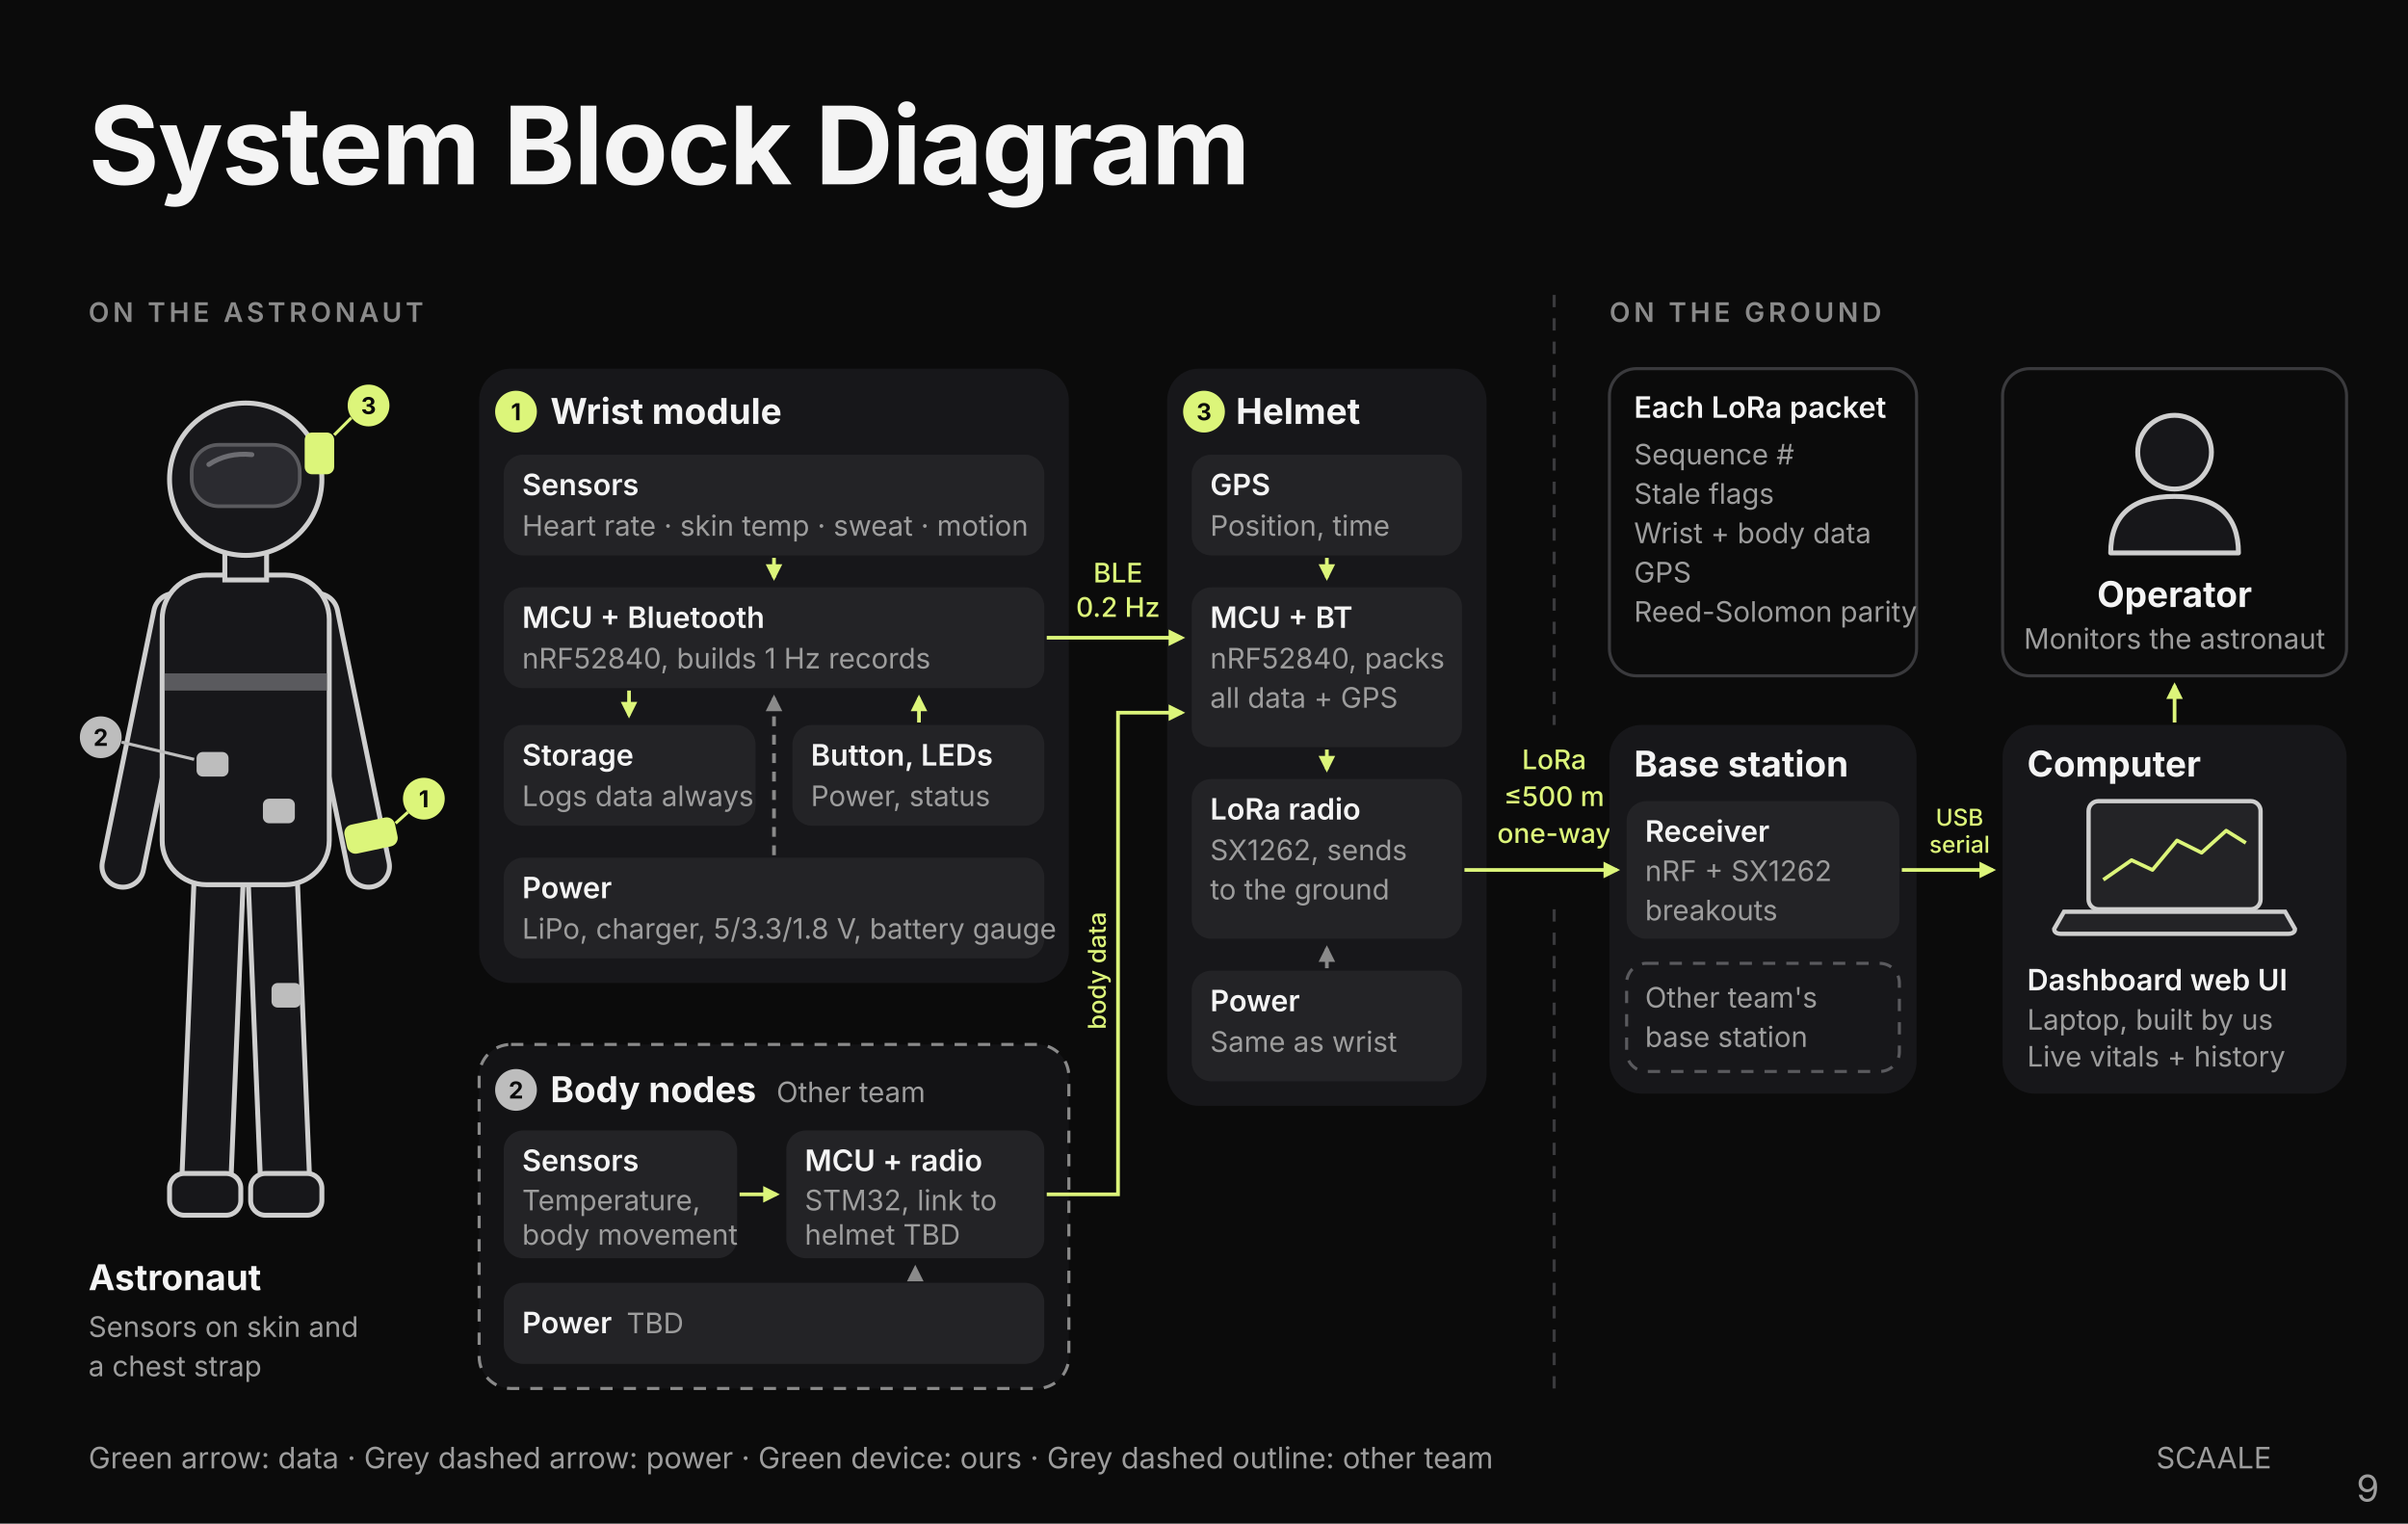
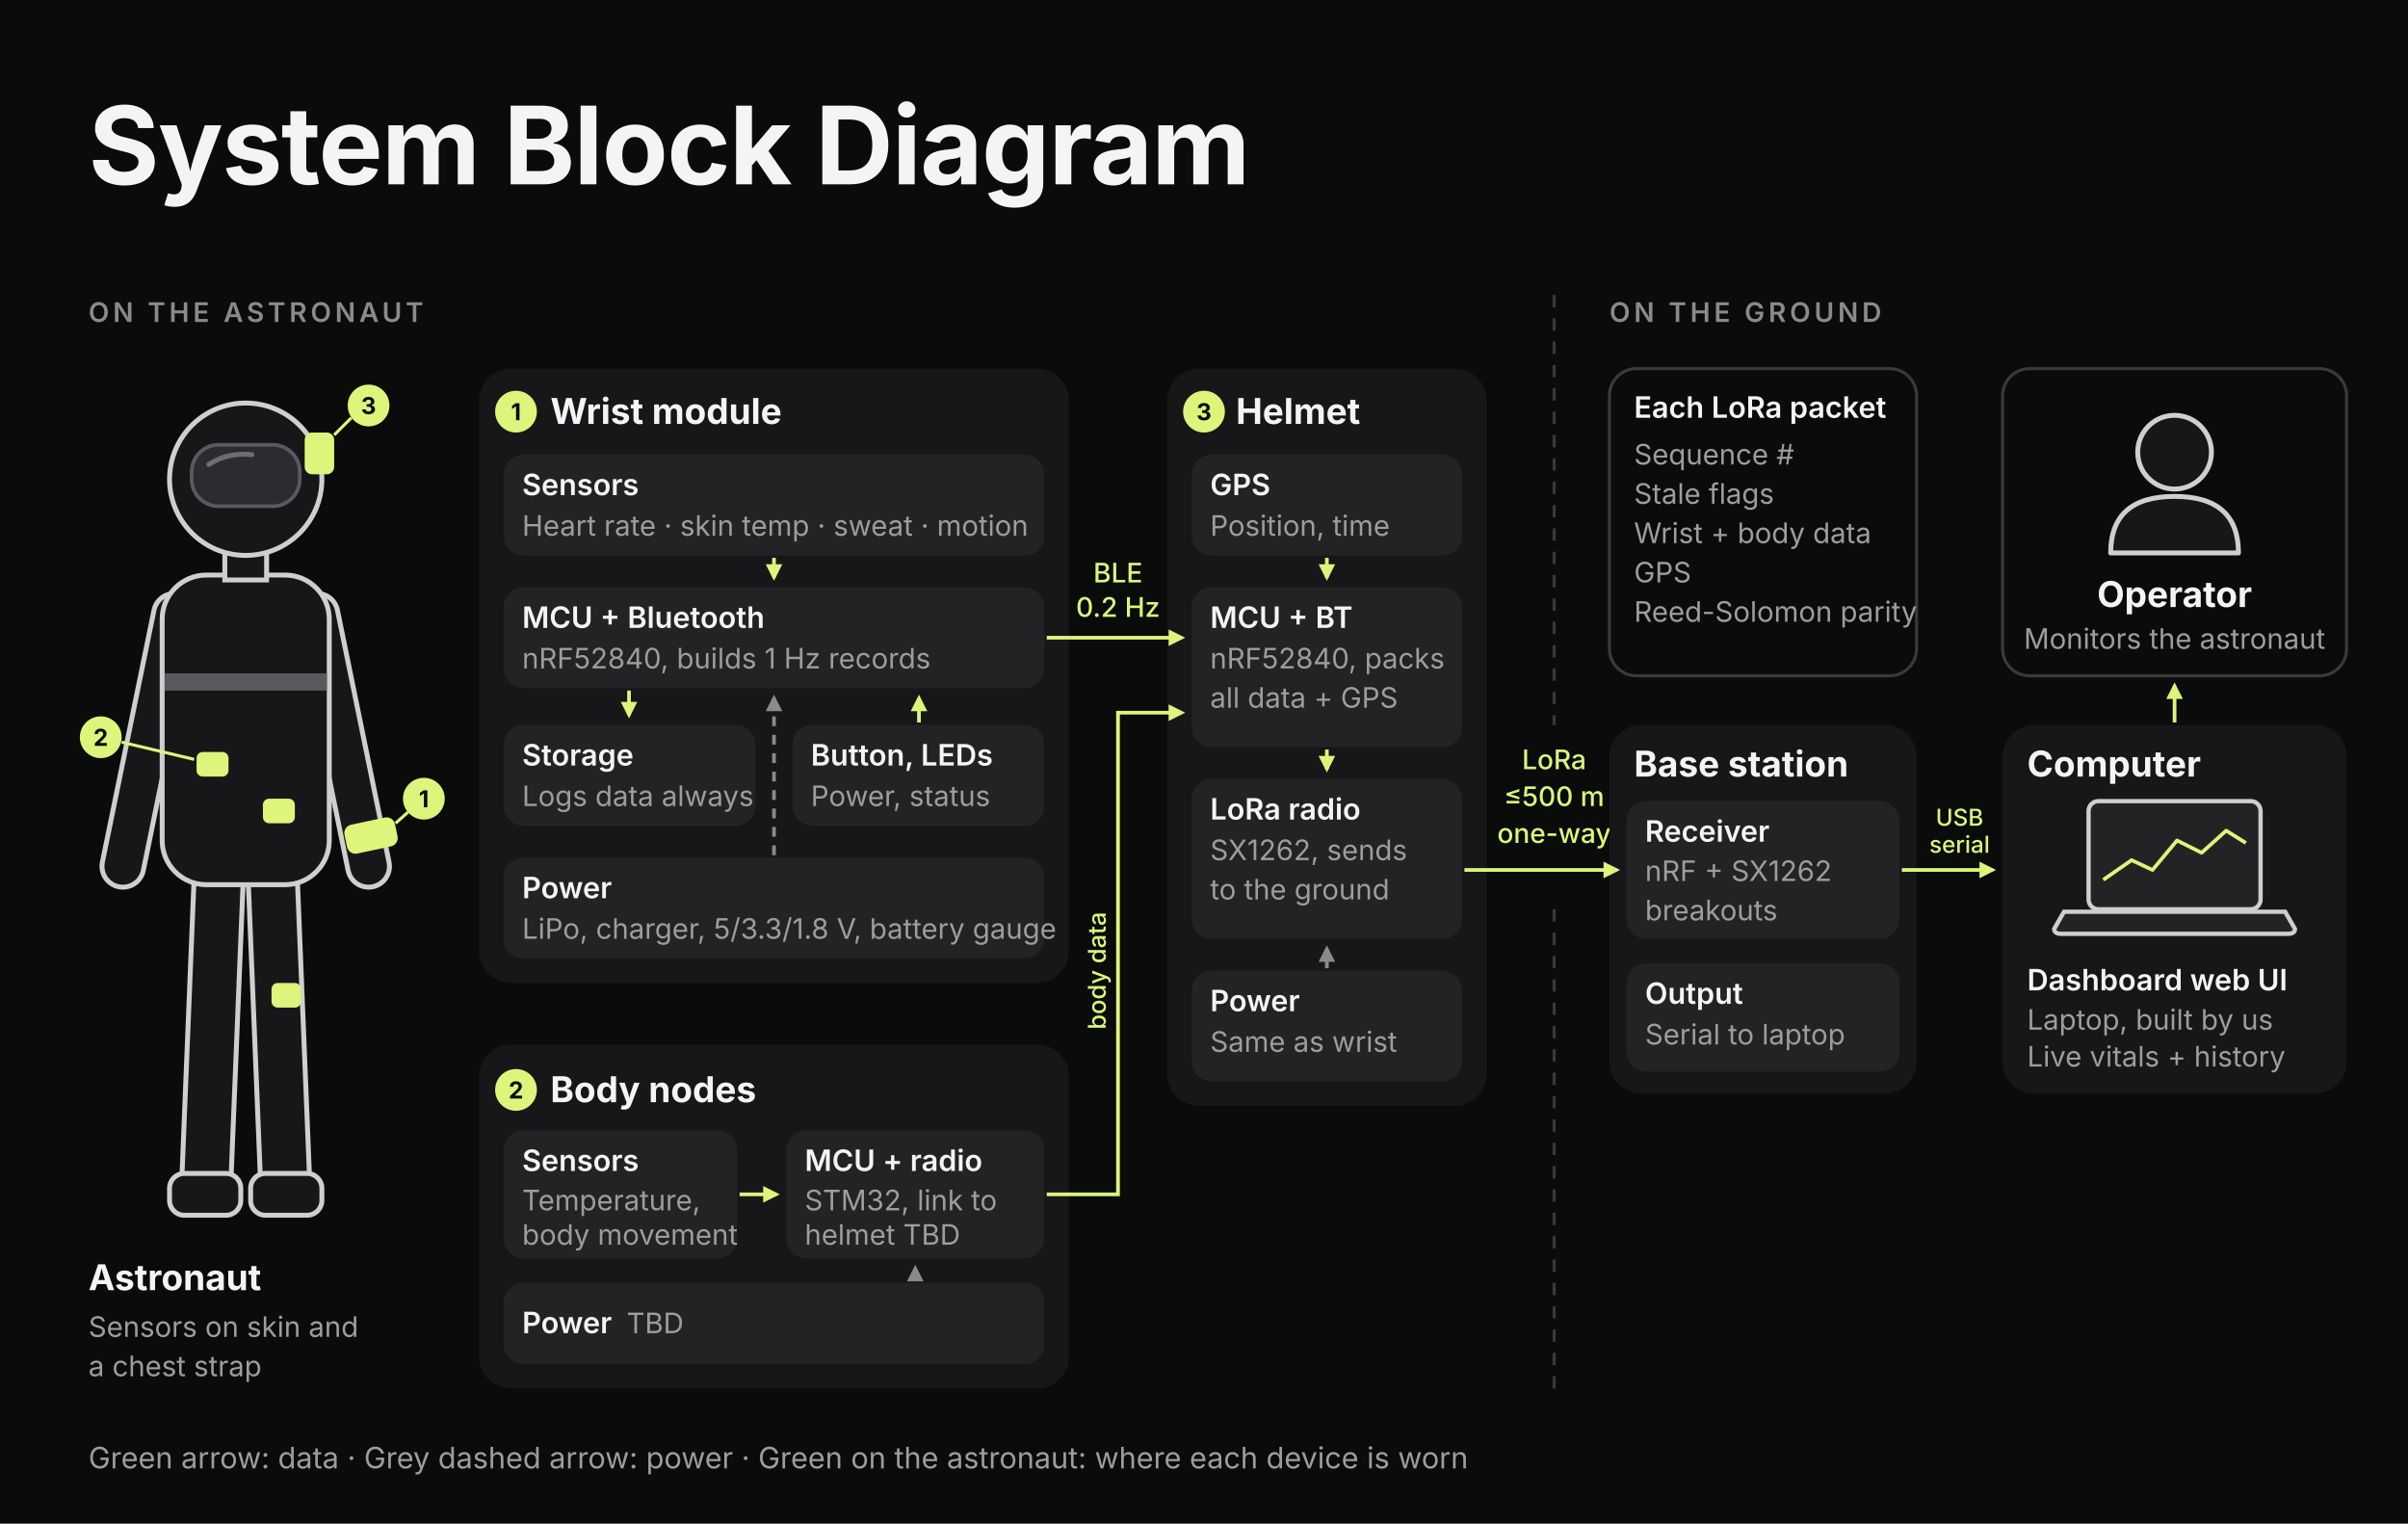
<svg xmlns="http://www.w3.org/2000/svg" viewBox="0 0 1960 1240" width="1960" height="1240" font-family="Satoshi, 'General Sans', 'Avenir Next', Inter, 'Helvetica Neue', Arial, sans-serif">
  <defs>
    <style>
      .title  { fill: #f4f4f4; font-size: 88px; font-weight: 700; letter-spacing: -1px; }
      .zone   { fill: #8a8a8a; font-size: 22px; font-weight: 600; letter-spacing: 3px; }
      .h2     { fill: #f4f4f4; font-size: 29px; font-weight: 700; }
      .h3     { fill: #f4f4f4; font-size: 24px; font-weight: 600; }
      .body   { fill: #9d9d9d; font-size: 23px; font-weight: 400; }
      .label  { fill: #dcf57a; font-size: 22px; font-weight: 500; }
      .foot   { fill: #9d9d9d; font-size: 24px; }
      .badge  { font-size: 19px; font-weight: 700; fill: #0b0b0b; }
      .panel  { fill: #17171a; }
      .card   { fill: #232326; }
      .data   { stroke: #dcf57a; stroke-width: 3; fill: none; }
      .power  { stroke: #8a8a8a; stroke-width: 3; fill: none; stroke-dasharray: 8 7; }
-       .theirs { stroke: #8a8a8a; stroke-width: 2.5; fill: #131315; stroke-dasharray: 10 9; }
      .line   { stroke: #cfcfcf; stroke-linecap: round; fill: none; }
      .limb   { stroke: #17171a; stroke-linecap: round; fill: none; }
    </style>
    <marker id="ah" viewBox="0 0 10 10" refX="8" refY="5" markerWidth="4.5" markerHeight="4.5" orient="auto-start-reverse">
      <path d="M0,0 L10,5 L0,10 z" fill="#dcf57a" />
    </marker>
    <marker id="ahg" viewBox="0 0 10 10" refX="8" refY="5" markerWidth="4.5" markerHeight="4.5" orient="auto-start-reverse">
      <path d="M0,0 L10,5 L0,10 z" fill="#8a8a8a" />
    </marker>
  </defs>
  <rect width="1960" height="1240" fill="#0b0b0b" />
  <text class="title" x="72" y="150">System Block Diagram</text>
  <text class="zone" x="72" y="262">ON THE ASTRONAUT</text>
  <text class="zone" x="1310" y="262">ON THE GROUND</text>
  <path d="M1265,240 L1265,590 M1265,740 L1265,1130" stroke="#3a3a3d" stroke-width="2.5" stroke-dasharray="10 9" />
  <g>
    <path class="line" d="M178,715 L168,960 M222,715 L232,960" stroke-width="44" />
    <path class="limb" d="M178,715 L168,960 M222,715 L232,960" stroke-width="36" />
    <rect x="138" y="955" width="58" height="34" rx="12" fill="#17171a" stroke="#cfcfcf" stroke-width="4" />
    <rect x="204" y="955" width="58" height="34" rx="12" fill="#17171a" stroke="#cfcfcf" stroke-width="4" />
    <path class="line" d="M142,500 L100,705 M258,500 L300,705" stroke-width="38" />
    <path class="limb" d="M142,500 L100,705 M258,500 L300,705" stroke-width="30" />
    <rect x="132" y="468" width="136" height="252" rx="36" fill="#17171a" stroke="#cfcfcf" stroke-width="4" />
    <rect x="134" y="548" width="132" height="14" fill="#5a5a5e" />
    <rect x="183" y="448" width="34" height="24" fill="#17171a" stroke="#cfcfcf" stroke-width="4" />
    <circle cx="200" cy="390" r="62" fill="#17171a" stroke="#cfcfcf" stroke-width="4" />
    <rect x="156" y="362" width="88" height="50" rx="22" fill="#2b2b30" stroke="#5a5a5e" stroke-width="3" />
    <path d="M170,378 Q185,368 205,370" stroke="#6d6d72" stroke-width="4" fill="none" stroke-linecap="round" />
    <rect x="248" y="352" width="24" height="34" rx="6" fill="#dcf57a" />
    <rect x="281" y="668" width="42" height="24" rx="7" fill="#dcf57a" transform="rotate(-12 302 680)" />
-     <rect x="160" y="612" width="26" height="20" rx="5" fill="#bdbdbd" />
-     <rect x="214" y="650" width="26" height="20" rx="5" fill="#bdbdbd" />
-     <rect x="221" y="800" width="24" height="20" rx="5" fill="#bdbdbd" />
+     <rect x="160" y="612" width="26" height="20" rx="5" fill="#dcf57a" />
+     <rect x="214" y="650" width="26" height="20" rx="5" fill="#dcf57a" />
+     <rect x="221" y="800" width="24" height="20" rx="5" fill="#dcf57a" />
    <circle cx="300" cy="330" r="17" fill="#dcf57a" />
    <text class="badge" x="300" y="337" text-anchor="middle">3</text>
    <path d="M286,340 L272,354" stroke="#dcf57a" stroke-width="2.5" />
    <circle cx="345" cy="650" r="17" fill="#dcf57a" />
    <text class="badge" x="345" y="657" text-anchor="middle">1</text>
    <path d="M332,661 L322,670" stroke="#dcf57a" stroke-width="2.5" />
-     <circle cx="82" cy="600" r="17" fill="#bdbdbd" />
+     <circle cx="82" cy="600" r="17" fill="#dcf57a" />
    <text class="badge" x="82" y="607" text-anchor="middle">2</text>
-     <path d="M99,604 L158,618" stroke="#bdbdbd" stroke-width="2.5" />
+     <path d="M99,604 L158,618" stroke="#dcf57a" stroke-width="2.5" />
  </g>
  <text class="h2" x="72" y="1050">Astronaut</text>
  <text class="body">
    <tspan x="72" y="1088">Sensors on skin and</tspan>
    <tspan x="72" y="1120">a chest strap</tspan>
  </text>
  <rect class="panel" x="390" y="300" width="480" height="500" rx="26" />
  <circle cx="420" cy="335" r="17" fill="#dcf57a" />
  <text class="badge" x="420" y="342" text-anchor="middle">1</text>
  <text class="h2" x="448" y="345">Wrist module</text>
  <rect class="card" x="410" y="370" width="440" height="82" rx="16" />
  <text class="h3" x="425" y="403">Sensors</text>
  <text class="body" x="425" y="436">Heart rate · skin temp · sweat · motion</text>
  <rect class="card" x="410" y="478" width="440" height="82" rx="16" />
  <text class="h3" x="425" y="511">MCU + Bluetooth</text>
  <text class="body" x="425" y="544">nRF52840, builds 1 Hz records</text>
  <rect class="card" x="410" y="590" width="205" height="82" rx="16" />
  <text class="h3" x="425" y="623">Storage</text>
  <text class="body" x="425" y="656">Logs data always</text>
  <rect class="card" x="645" y="590" width="205" height="82" rx="16" />
  <text class="h3" x="660" y="623">Button, LEDs</text>
  <text class="body" x="660" y="656">Power, status</text>
  <rect class="card" x="410" y="698" width="440" height="82" rx="16" />
  <text class="h3" x="425" y="731">Power</text>
  <text class="body" x="425" y="764">LiPo, charger, 5/3.3/1.8 V, battery gauge</text>
-   <rect class="theirs" x="390" y="850" width="480" height="280" rx="26" />
-   <circle cx="420" cy="887" r="17" fill="#bdbdbd" />
+   <rect class="panel" x="390" y="850" width="480" height="280" rx="26" />
+   <circle cx="420" cy="887" r="17" fill="#dcf57a" />
  <text class="badge" x="420" y="894" text-anchor="middle">2</text>
  <text class="h2" x="448" y="897">Body nodes</text>
-   <text class="body" x="632" y="897">Other team</text>
  <rect class="card" x="410" y="920" width="190" height="104" rx="16" />
  <text class="h3" x="425" y="953">Sensors</text>
  <text class="body">
    <tspan x="425" y="985">Temperature,</tspan>
    <tspan x="425" y="1013">body movement</tspan>
  </text>
  <rect class="card" x="640" y="920" width="210" height="104" rx="16" />
  <text class="h3" x="655" y="953">MCU + radio</text>
  <text class="body">
    <tspan x="655" y="985">STM32, link to</tspan>
    <tspan x="655" y="1013">helmet TBD</tspan>
  </text>
  <rect class="card" x="410" y="1044" width="440" height="66" rx="16" />
  <text class="h3" x="425" y="1085">Power</text>
  <text class="body" x="510" y="1085">TBD</text>
  <rect class="panel" x="950" y="300" width="260" height="600" rx="26" />
  <circle cx="980" cy="335" r="17" fill="#dcf57a" />
  <text class="badge" x="980" y="342" text-anchor="middle">3</text>
  <text class="h2" x="1006" y="345">Helmet</text>
  <rect class="card" x="970" y="370" width="220" height="82" rx="16" />
  <text class="h3" x="985" y="403">GPS</text>
  <text class="body" x="985" y="436">Position, time</text>
  <rect class="card" x="970" y="478" width="220" height="130" rx="16" />
  <text class="h3" x="985" y="511">MCU + BT</text>
  <text class="body">
    <tspan x="985" y="544">nRF52840, packs</tspan>
    <tspan x="985" y="576">all data + GPS</tspan>
  </text>
  <rect class="card" x="970" y="634" width="220" height="130" rx="16" />
  <text class="h3" x="985" y="667">LoRa radio</text>
  <text class="body">
    <tspan x="985" y="700">SX1262, sends</tspan>
    <tspan x="985" y="732">to the ground</tspan>
  </text>
  <rect class="card" x="970" y="790" width="220" height="90" rx="16" />
  <text class="h3" x="985" y="823">Power</text>
  <text class="body" x="985" y="856">Same as wrist</text>
  <text class="label" x="1265" y="626" text-anchor="middle">LoRa</text>
  <text class="label" x="1265" y="656" text-anchor="middle">≤500 m</text>
  <text class="label" x="1265" y="686" text-anchor="middle">one-way</text>
  <rect x="1310" y="300" width="250" height="250" rx="22" fill="none" stroke="#3a3a3d" stroke-width="2.5" />
  <text class="h3" x="1330" y="340">Each LoRa packet</text>
  <text class="body">
    <tspan x="1330" y="378">Sequence #</tspan>
    <tspan x="1330" y="410">Stale flags</tspan>
    <tspan x="1330" y="442">Wrist + body data</tspan>
    <tspan x="1330" y="474">GPS</tspan>
    <tspan x="1330" y="506">Reed-Solomon parity</tspan>
  </text>
  <rect class="panel" x="1310" y="590" width="250" height="300" rx="26" />
  <text class="h2" x="1330" y="632">Base station</text>
  <rect class="card" x="1324" y="652" width="222" height="112" rx="16" />
  <text class="h3" x="1339" y="685">Receiver</text>
  <text class="body">
    <tspan x="1339" y="717">nRF + SX1262</tspan>
    <tspan x="1339" y="749">breakouts</tspan>
  </text>
-   <rect x="1324" y="784" width="222" height="88" rx="16" fill="none" stroke="#5a5a5e" stroke-width="2.5" stroke-dasharray="10 9" />
-   <text class="body">
-     <tspan x="1339" y="820">Other team's</tspan>
-     <tspan x="1339" y="852">base station</tspan>
-   </text>
+   <rect class="card" x="1324" y="784" width="222" height="88" rx="16" />
+   <text class="h3" x="1339" y="817">Output</text>
+   <text class="body" x="1339" y="850">Serial to laptop</text>
  <rect class="panel" x="1630" y="590" width="280" height="300" rx="26" />
  <text class="h2" x="1650" y="632">Computer</text>
  <rect x="1700" y="652" width="140" height="88" rx="8" fill="#232326" stroke="#cfcfcf" stroke-width="3.5" />
  <polyline points="1712,716 1735,700 1752,708 1772,684 1792,694 1812,676 1828,686" stroke="#dcf57a" stroke-width="3" fill="none" stroke-linejoin="round" />
  <path d="M1680,742 L1860,742 L1868,756 Q1868,760 1862,760 L1678,760 Q1672,760 1672,756 Z" fill="#232326" stroke="#cfcfcf" stroke-width="3.5" />
  <text class="h3" x="1650" y="806">Dashboard web UI</text>
  <text class="body">
    <tspan x="1650" y="838">Laptop, built by us</tspan>
    <tspan x="1650" y="868">Live vitals + history</tspan>
  </text>
  <rect x="1630" y="300" width="280" height="250" rx="22" fill="none" stroke="#3a3a3d" stroke-width="2.5" />
  <circle cx="1770" cy="368" r="30" fill="#17171a" stroke="#cfcfcf" stroke-width="4" />
  <path d="M1718,450 Q1718,404 1770,404 Q1822,404 1822,450 Z" fill="#17171a" stroke="#cfcfcf" stroke-width="4" stroke-linejoin="round" />
  <text class="h2" x="1770" y="494" text-anchor="middle">Operator</text>
  <text class="body" x="1770" y="528" text-anchor="middle">Monitors the astronaut</text>
  <path class="data" d="M630,454 L630,470" marker-end="url(#ah)" />
  <path class="data" d="M512,562 L512,582" marker-end="url(#ah)" />
  <path class="data" d="M748,588 L748,568" marker-end="url(#ah)" />
  <path class="power" d="M630,696 L630,568" marker-end="url(#ahg)" />
  <path class="data" d="M602,972 L632,972" marker-end="url(#ah)" />
  <path class="power" d="M745,1042 L745,1032" marker-end="url(#ahg)" />
  <path class="data" d="M1080,454 L1080,470" marker-end="url(#ah)" />
  <path class="data" d="M1080,610 L1080,626" marker-end="url(#ah)" />
  <path class="power" d="M1080,788 L1080,772" marker-end="url(#ahg)" />
  <path class="data" d="M852,519 L962,519" marker-end="url(#ah)" />
  <text class="label" x="910" y="474" text-anchor="middle">BLE</text>
  <text class="label" x="910" y="502" text-anchor="middle">0.2 Hz</text>
  <path class="data" d="M852,972 L910,972 L910,580 L962,580" marker-end="url(#ah)" />
  <text class="label" transform="translate(900 790) rotate(-90)" text-anchor="middle" style="font-size:20px">body data</text>
  <path class="data" d="M1192,708 L1316,708" marker-end="url(#ah)" />
  <path class="data" d="M1548,708 L1622,708" marker-end="url(#ah)" />
  <text class="label" x="1595" y="672" text-anchor="middle" style="font-size:19px">USB</text>
  <text class="label" x="1595" y="694" text-anchor="middle" style="font-size:19px">serial</text>
  <path class="data" d="M1770,588 L1770,558" marker-end="url(#ah)" />
-   <text class="foot" x="72" y="1195">Green arrow: data · Grey dashed arrow: power · Green device: ours · Grey dashed outline: other team</text>
-   <text class="foot" x="1755" y="1195" fill="#c9c9c9">SCAALE</text>
-   <text class="foot" x="1918" y="1222" fill="#f4f4f4" style="font-size:30px">9</text>
+   <text class="foot" x="72" y="1195">Green arrow: data · Grey dashed arrow: power · Green on the astronaut: where each device is worn</text>
</svg>
